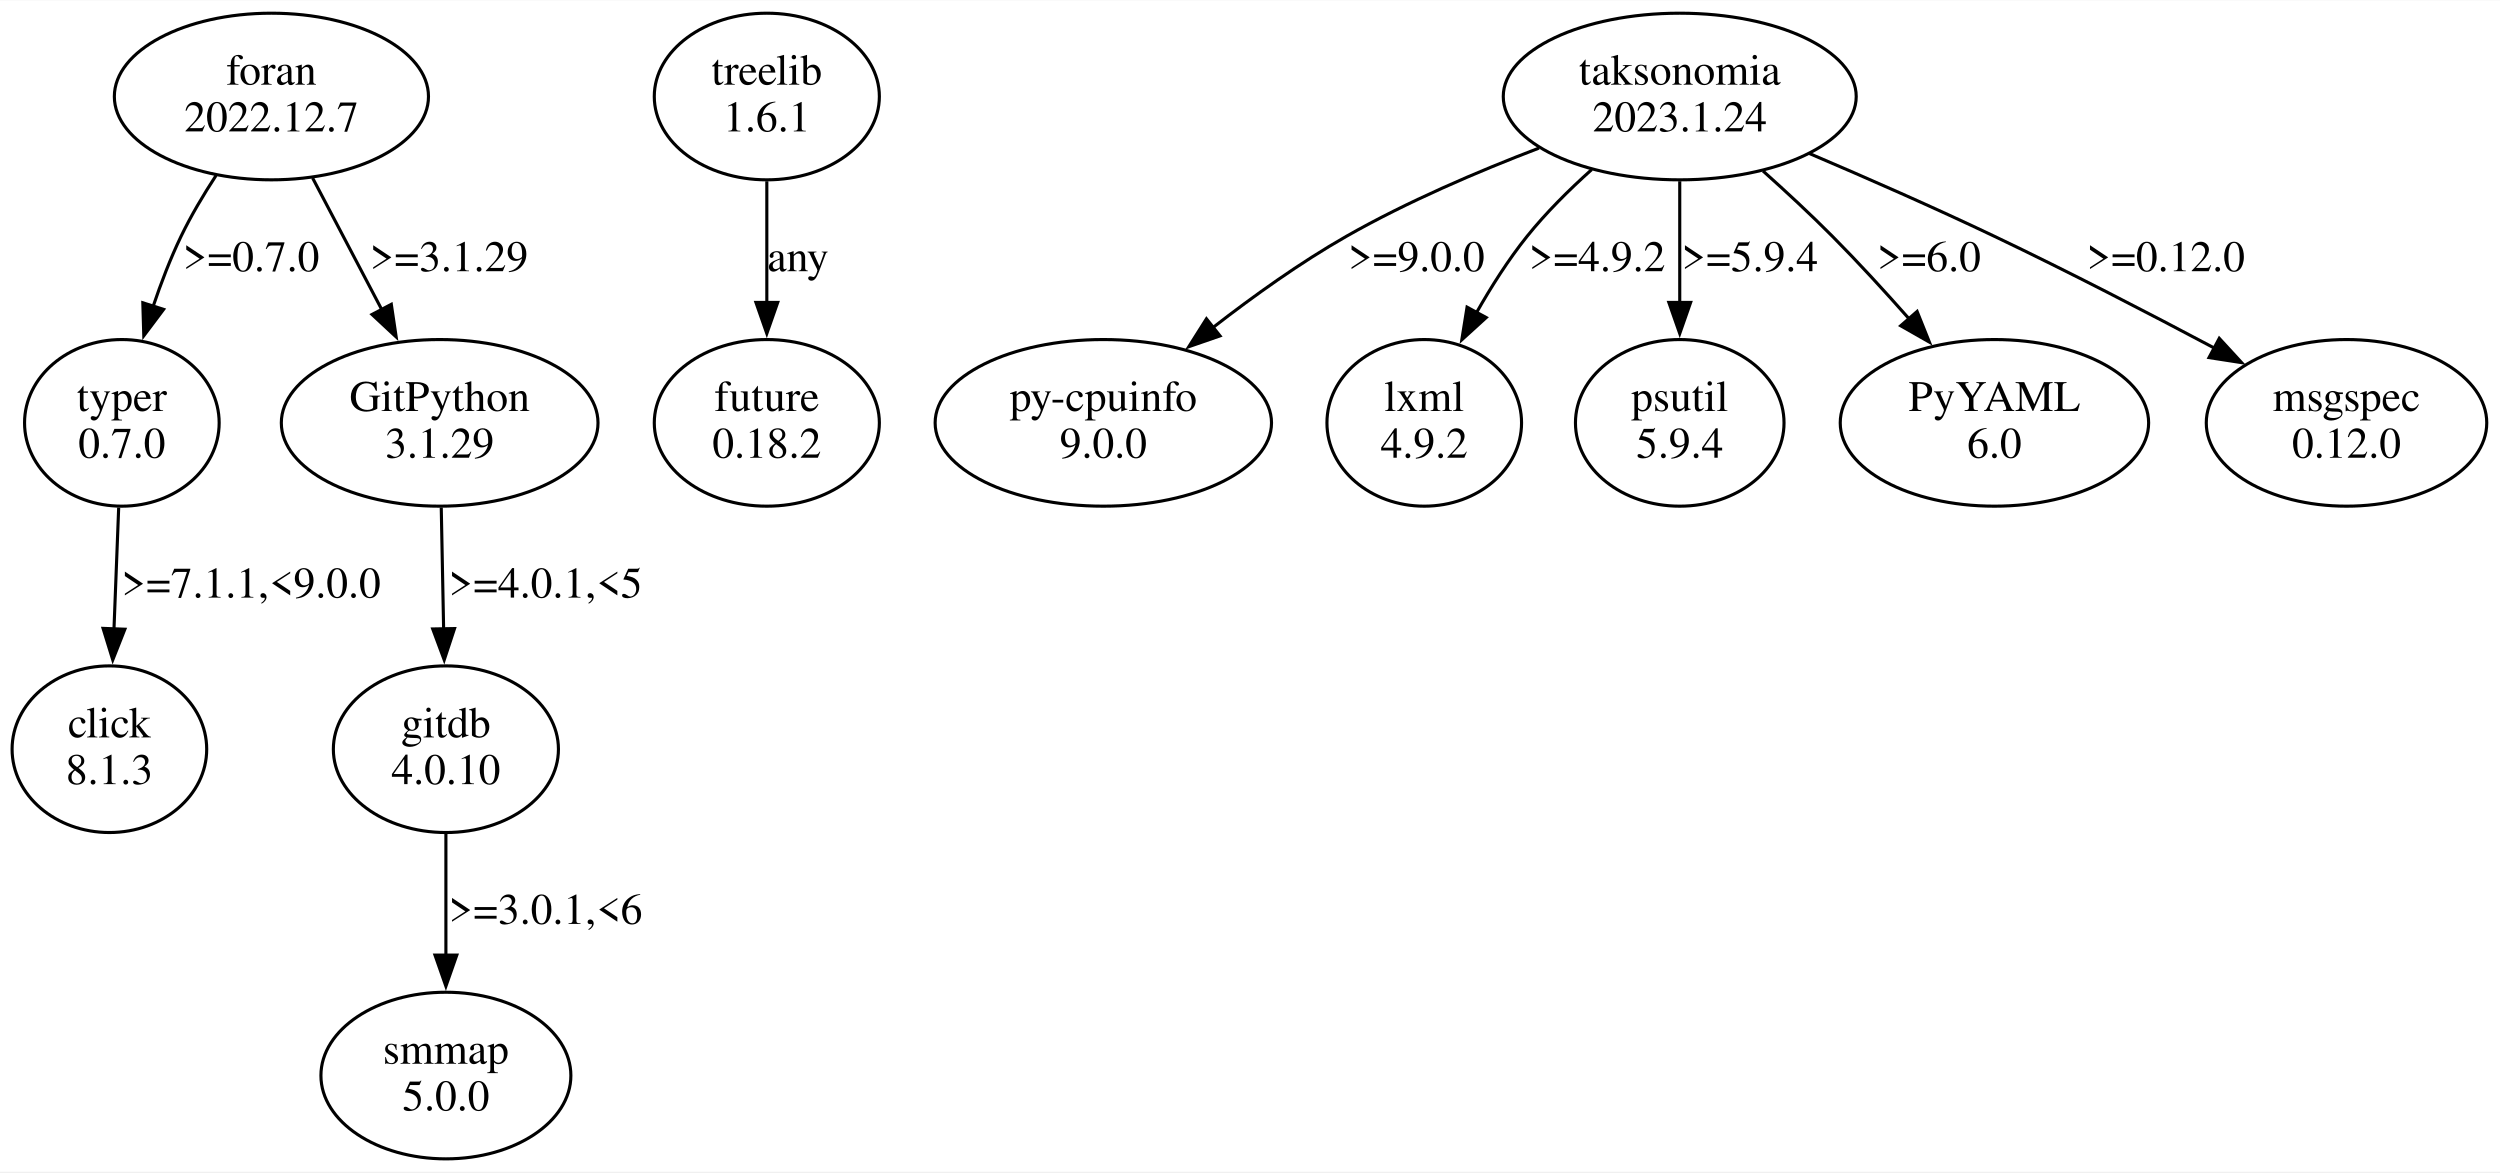
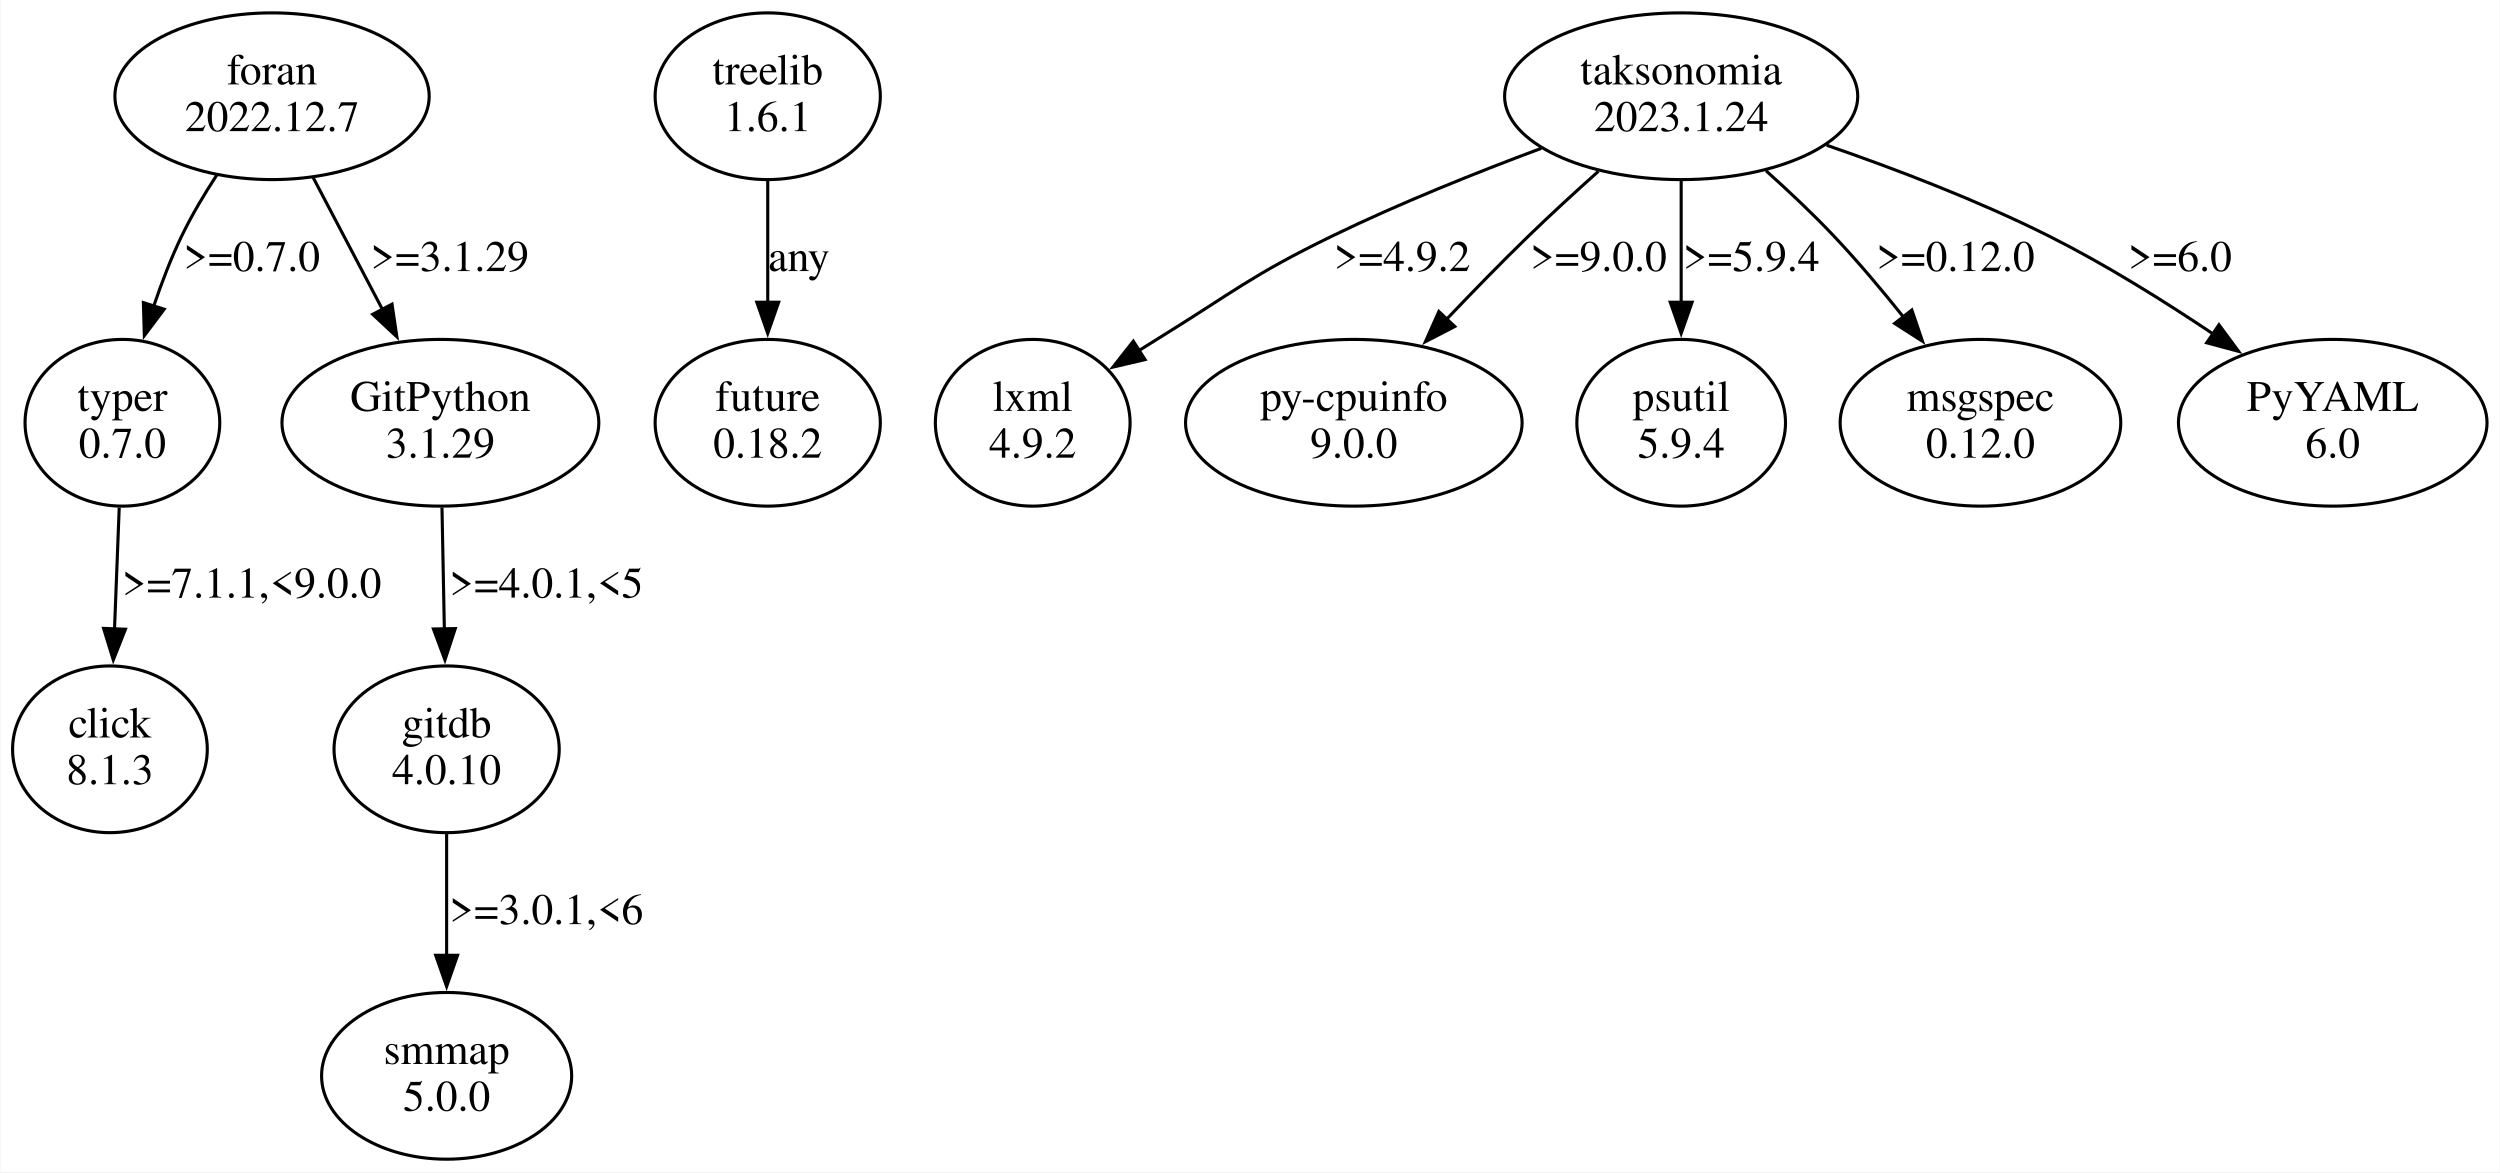
- <svg xmlns="http://www.w3.org/2000/svg" width="802pt" height="376pt" viewBox="0.00 0.00 802.37 375.96">
+ <svg xmlns="http://www.w3.org/2000/svg" width="802pt" height="376pt" viewBox="0.00 0.00 801.61 375.96">
  <g id="graph0" class="graph" transform="scale(1 1) rotate(0) translate(4 371.96)">
-     <polygon fill="white" stroke="none" points="-4,4 -4,-371.96 798.37,-371.96 798.37,4 -4,4" />
+     <polygon fill="white" stroke="none" points="-4,4 -4,-371.96 797.61,-371.96 797.61,4 -4,4" />
    <g id="node1" class="node">
      <ellipse fill="none" stroke="black" cx="35.11" cy="-236.35" rx="31.23" ry="26.74" />
      <text text-anchor="middle" x="35.11" y="-240.15" font-family="Times,serif" font-size="14.00">typer</text>
      <text text-anchor="middle" x="35.11" y="-225.15" font-family="Times,serif" font-size="14.00">0.7.0</text>
    </g>
    <g id="node2" class="node">
      <ellipse fill="none" stroke="black" cx="31.11" cy="-131.61" rx="31.23" ry="26.74" />
      <text text-anchor="middle" x="31.11" y="-135.41" font-family="Times,serif" font-size="14.00">click</text>
      <text text-anchor="middle" x="31.11" y="-120.41" font-family="Times,serif" font-size="14.00">8.1.3</text>
    </g>
    <g id="edge1" class="edge">
      <path fill="none" stroke="black" d="M34.09,-209.16C33.63,-197.32 33.08,-183.12 32.58,-170.18" />
      <polygon fill="black" stroke="black" points="36.08,-170.12 32.19,-160.27 29.08,-170.39 36.08,-170.12" />
      <text text-anchor="middle" x="76.61" y="-180.28" font-family="Times,serif" font-size="14.00">&gt;=7.1.1,&lt;9.0.0</text>
    </g>
    <g id="node3" class="node">
      <ellipse fill="none" stroke="black" cx="242.11" cy="-341.09" rx="36.12" ry="26.74" />
      <text text-anchor="middle" x="242.11" y="-344.89" font-family="Times,serif" font-size="14.00">treelib</text>
      <text text-anchor="middle" x="242.11" y="-329.89" font-family="Times,serif" font-size="14.00">1.6.1</text>
    </g>
    <g id="node4" class="node">
      <ellipse fill="none" stroke="black" cx="242.11" cy="-236.35" rx="36.12" ry="26.74" />
      <text text-anchor="middle" x="242.11" y="-240.15" font-family="Times,serif" font-size="14.00">future</text>
      <text text-anchor="middle" x="242.11" y="-225.15" font-family="Times,serif" font-size="14.00">0.18.2</text>
    </g>
    <g id="edge2" class="edge">
      <path fill="none" stroke="black" d="M242.11,-313.9C242.11,-302.06 242.11,-287.86 242.11,-274.92" />
      <polygon fill="black" stroke="black" points="245.61,-275.01 242.11,-265.01 238.61,-275.01 245.61,-275.01" />
      <text text-anchor="middle" x="252.11" y="-285.02" font-family="Times,serif" font-size="14.00">any</text>
    </g>
    <g id="node5" class="node">
      <ellipse fill="none" stroke="black" cx="535.11" cy="-341.09" rx="56.64" ry="26.74" />
      <text text-anchor="middle" x="535.11" y="-344.89" font-family="Times,serif" font-size="14.00">taksonomia</text>
      <text text-anchor="middle" x="535.11" y="-329.89" font-family="Times,serif" font-size="14.00">2023.1.24</text>
    </g>
    <g id="node6" class="node">
-       <ellipse fill="none" stroke="black" cx="350.11" cy="-236.35" rx="53.98" ry="26.74" />
-       <text text-anchor="middle" x="350.11" y="-240.15" font-family="Times,serif" font-size="14.00">py-cpuinfo</text>
-       <text text-anchor="middle" x="350.11" y="-225.15" font-family="Times,serif" font-size="14.00">9.0.0</text>
+       <ellipse fill="none" stroke="black" cx="327.11" cy="-236.35" rx="31.23" ry="26.74" />
+       <text text-anchor="middle" x="327.11" y="-240.15" font-family="Times,serif" font-size="14.00">lxml</text>
+       <text text-anchor="middle" x="327.11" y="-225.15" font-family="Times,serif" font-size="14.00">4.9.2</text>
    </g>
    <g id="edge3" class="edge">
-       <path fill="none" stroke="black" d="M489.92,-324.53C470.37,-317.05 447.56,-307.3 428.11,-296.22 413.4,-287.84 398.31,-277.05 385.37,-267" />
-       <polygon fill="black" stroke="black" points="387.56,-264.27 377.55,-260.8 383.21,-269.75 387.56,-264.27" />
-       <text text-anchor="middle" x="450.61" y="-285.02" font-family="Times,serif" font-size="14.00">&gt;=9.0.0</text>
+       <path fill="none" stroke="black" d="M490.26,-324.39C469.5,-316.65 444.71,-306.73 423.11,-296.22 397.14,-283.58 391.69,-278.4 367.11,-263.22 365.05,-261.95 362.94,-260.63 360.82,-259.29" />
+       <polygon fill="black" stroke="black" points="363.14,-256.62 352.83,-254.2 359.38,-262.52 363.14,-256.62" />
+       <text text-anchor="middle" x="445.61" y="-285.02" font-family="Times,serif" font-size="14.00">&gt;=4.9.2</text>
    </g>
    <g id="node7" class="node">
-       <ellipse fill="none" stroke="black" cx="453.11" cy="-236.35" rx="31.23" ry="26.74" />
-       <text text-anchor="middle" x="453.11" y="-240.15" font-family="Times,serif" font-size="14.00">lxml</text>
-       <text text-anchor="middle" x="453.11" y="-225.15" font-family="Times,serif" font-size="14.00">4.9.2</text>
+       <ellipse fill="none" stroke="black" cx="430.11" cy="-236.35" rx="53.98" ry="26.74" />
+       <text text-anchor="middle" x="430.11" y="-240.15" font-family="Times,serif" font-size="14.00">py-cpuinfo</text>
+       <text text-anchor="middle" x="430.11" y="-225.15" font-family="Times,serif" font-size="14.00">9.0.0</text>
    </g>
    <g id="edge4" class="edge">
-       <path fill="none" stroke="black" d="M506.86,-317.65C499.62,-311.17 492.18,-303.79 486.11,-296.22 480.12,-288.75 474.59,-280.04 469.84,-271.65" />
-       <polygon fill="black" stroke="black" points="473,-270.15 465.17,-263.02 466.85,-273.48 473,-270.15" />
-       <text text-anchor="middle" x="508.61" y="-285.02" font-family="Times,serif" font-size="14.00">&gt;=4.9.2</text>
+       <path fill="none" stroke="black" d="M508.57,-317.02C501.19,-310.42 493.24,-303.14 486.11,-296.22 477.37,-287.73 468.15,-278.27 459.77,-269.46" />
+       <polygon fill="black" stroke="black" points="462.48,-267.23 453.07,-262.36 457.39,-272.04 462.48,-267.23" />
+       <text text-anchor="middle" x="508.61" y="-285.02" font-family="Times,serif" font-size="14.00">&gt;=9.0.0</text>
    </g>
    <g id="node8" class="node">
      <ellipse fill="none" stroke="black" cx="535.11" cy="-236.35" rx="33.47" ry="26.74" />
      <text text-anchor="middle" x="535.11" y="-240.15" font-family="Times,serif" font-size="14.00">psutil</text>
      <text text-anchor="middle" x="535.11" y="-225.15" font-family="Times,serif" font-size="14.00">5.9.4</text>
    </g>
    <g id="edge5" class="edge">
      <path fill="none" stroke="black" d="M535.11,-313.9C535.11,-302.06 535.11,-287.86 535.11,-274.92" />
      <polygon fill="black" stroke="black" points="538.61,-275.01 535.11,-265.01 531.61,-275.01 538.61,-275.01" />
      <text text-anchor="middle" x="557.61" y="-285.02" font-family="Times,serif" font-size="14.00">&gt;=5.9.4</text>
    </g>
    <g id="node9" class="node">
-       <ellipse fill="none" stroke="black" cx="636.11" cy="-236.35" rx="49.49" ry="26.74" />
-       <text text-anchor="middle" x="636.11" y="-240.15" font-family="Times,serif" font-size="14.00">PyYAML</text>
-       <text text-anchor="middle" x="636.11" y="-225.15" font-family="Times,serif" font-size="14.00">6.0</text>
+       <ellipse fill="none" stroke="black" cx="631.11" cy="-236.35" rx="45.01" ry="26.74" />
+       <text text-anchor="middle" x="631.11" y="-240.15" font-family="Times,serif" font-size="14.00">msgspec</text>
+       <text text-anchor="middle" x="631.11" y="-225.15" font-family="Times,serif" font-size="14.00">0.12.0</text>
    </g>
    <g id="edge6" class="edge">
-       <path fill="none" stroke="black" d="M561.83,-317.19C569.21,-310.59 577.11,-303.27 584.11,-296.22 592.4,-287.88 601.01,-278.47 608.78,-269.67" />
-       <polygon fill="black" stroke="black" points="611.29,-272.11 615.23,-262.27 606.02,-267.51 611.29,-272.11" />
-       <text text-anchor="middle" x="615.11" y="-285.02" font-family="Times,serif" font-size="14.00">&gt;=6.0</text>
+       <path fill="none" stroke="black" d="M562.32,-317.19C569.62,-310.65 577.37,-303.36 584.11,-296.22 591.78,-288.11 599.56,-278.86 606.52,-270.14" />
+       <polygon fill="black" stroke="black" points="609.1,-272.53 612.51,-262.5 603.59,-268.21 609.1,-272.53" />
+       <text text-anchor="middle" x="623.11" y="-285.02" font-family="Times,serif" font-size="14.00">&gt;=0.12.0</text>
    </g>
    <g id="node10" class="node">
-       <ellipse fill="none" stroke="black" cx="749.11" cy="-236.35" rx="45.01" ry="26.74" />
-       <text text-anchor="middle" x="749.11" y="-240.15" font-family="Times,serif" font-size="14.00">msgspec</text>
-       <text text-anchor="middle" x="749.11" y="-225.15" font-family="Times,serif" font-size="14.00">0.12.0</text>
+       <ellipse fill="none" stroke="black" cx="744.11" cy="-236.35" rx="49.49" ry="26.74" />
+       <text text-anchor="middle" x="744.11" y="-240.15" font-family="Times,serif" font-size="14.00">PyYAML</text>
+       <text text-anchor="middle" x="744.11" y="-225.15" font-family="Times,serif" font-size="14.00">6.0</text>
    </g>
    <g id="edge7" class="edge">
-       <path fill="none" stroke="black" d="M576.69,-322.81C595.04,-314.99 616.79,-305.44 636.11,-296.22 659.79,-284.93 685.78,-271.46 706.86,-260.26" />
-       <polygon fill="black" stroke="black" points="708.27,-263.48 715.45,-255.68 704.98,-257.3 708.27,-263.48" />
-       <text text-anchor="middle" x="691.11" y="-285.02" font-family="Times,serif" font-size="14.00">&gt;=0.12.0</text>
+       <path fill="none" stroke="black" d="M581.77,-325.38C603.87,-317.75 630.35,-307.64 653.11,-296.22 671.08,-287.21 689.9,-275.46 705.73,-264.84" />
+       <polygon fill="black" stroke="black" points="707.62,-267.78 713.91,-259.26 703.68,-262 707.62,-267.78" />
+       <text text-anchor="middle" x="695.11" y="-285.02" font-family="Times,serif" font-size="14.00">&gt;=6.0</text>
    </g>
    <g id="node11" class="node">
      <ellipse fill="none" stroke="black" cx="83.11" cy="-341.09" rx="50.41" ry="26.74" />
      <text text-anchor="middle" x="83.11" y="-344.89" font-family="Times,serif" font-size="14.00">foran</text>
      <text text-anchor="middle" x="83.11" y="-329.89" font-family="Times,serif" font-size="14.00">2022.12.7</text>
    </g>
-     <g id="edge9" class="edge">
+     <g id="edge8" class="edge">
      <path fill="none" stroke="black" d="M65.33,-315.73C61.3,-309.56 57.28,-302.8 54.11,-296.22 50.7,-289.13 47.69,-281.28 45.13,-273.68" />
      <polygon fill="black" stroke="black" points="48.51,-272.77 42.15,-264.3 41.84,-274.89 48.51,-272.77" />
      <text text-anchor="middle" x="76.61" y="-285.02" font-family="Times,serif" font-size="14.00">&gt;=0.7.0</text>
    </g>
    <g id="node12" class="node">
      <ellipse fill="none" stroke="black" cx="137.11" cy="-236.35" rx="50.82" ry="26.74" />
      <text text-anchor="middle" x="137.11" y="-240.15" font-family="Times,serif" font-size="14.00">GitPython</text>
      <text text-anchor="middle" x="137.11" y="-225.15" font-family="Times,serif" font-size="14.00">3.1.29</text>
    </g>
-     <g id="edge8" class="edge">
+     <g id="edge9" class="edge">
      <path fill="none" stroke="black" d="M96.32,-314.96C103.06,-302.15 111.35,-286.36 118.7,-272.37" />
      <polygon fill="black" stroke="black" points="121.59,-274.4 123.15,-263.92 115.4,-271.14 121.59,-274.4" />
      <text text-anchor="middle" x="140.11" y="-285.02" font-family="Times,serif" font-size="14.00">&gt;=3.1.29</text>
    </g>
    <g id="node13" class="node">
      <ellipse fill="none" stroke="black" cx="139.11" cy="-131.61" rx="36.12" ry="26.74" />
      <text text-anchor="middle" x="139.11" y="-135.41" font-family="Times,serif" font-size="14.00">gitdb</text>
      <text text-anchor="middle" x="139.11" y="-120.41" font-family="Times,serif" font-size="14.00">4.0.10</text>
    </g>
    <g id="edge10" class="edge">
      <path fill="none" stroke="black" d="M137.62,-209.16C137.85,-197.32 138.13,-183.12 138.38,-170.18" />
      <polygon fill="black" stroke="black" points="141.88,-170.33 138.57,-160.27 134.88,-170.2 141.88,-170.33" />
      <text text-anchor="middle" x="171.11" y="-180.28" font-family="Times,serif" font-size="14.00">&gt;=4.0.1,&lt;5</text>
    </g>
    <g id="node14" class="node">
      <ellipse fill="none" stroke="black" cx="139.11" cy="-26.87" rx="40.11" ry="26.74" />
      <text text-anchor="middle" x="139.11" y="-30.67" font-family="Times,serif" font-size="14.00">smmap</text>
      <text text-anchor="middle" x="139.11" y="-15.67" font-family="Times,serif" font-size="14.00">5.0.0</text>
    </g>
    <g id="edge11" class="edge">
      <path fill="none" stroke="black" d="M139.11,-104.42C139.11,-92.58 139.11,-78.38 139.11,-65.44" />
      <polygon fill="black" stroke="black" points="142.61,-65.53 139.11,-55.53 135.61,-65.53 142.61,-65.53" />
      <text text-anchor="middle" x="171.11" y="-75.54" font-family="Times,serif" font-size="14.00">&gt;=3.0.1,&lt;6</text>
    </g>
  </g>
</svg>
